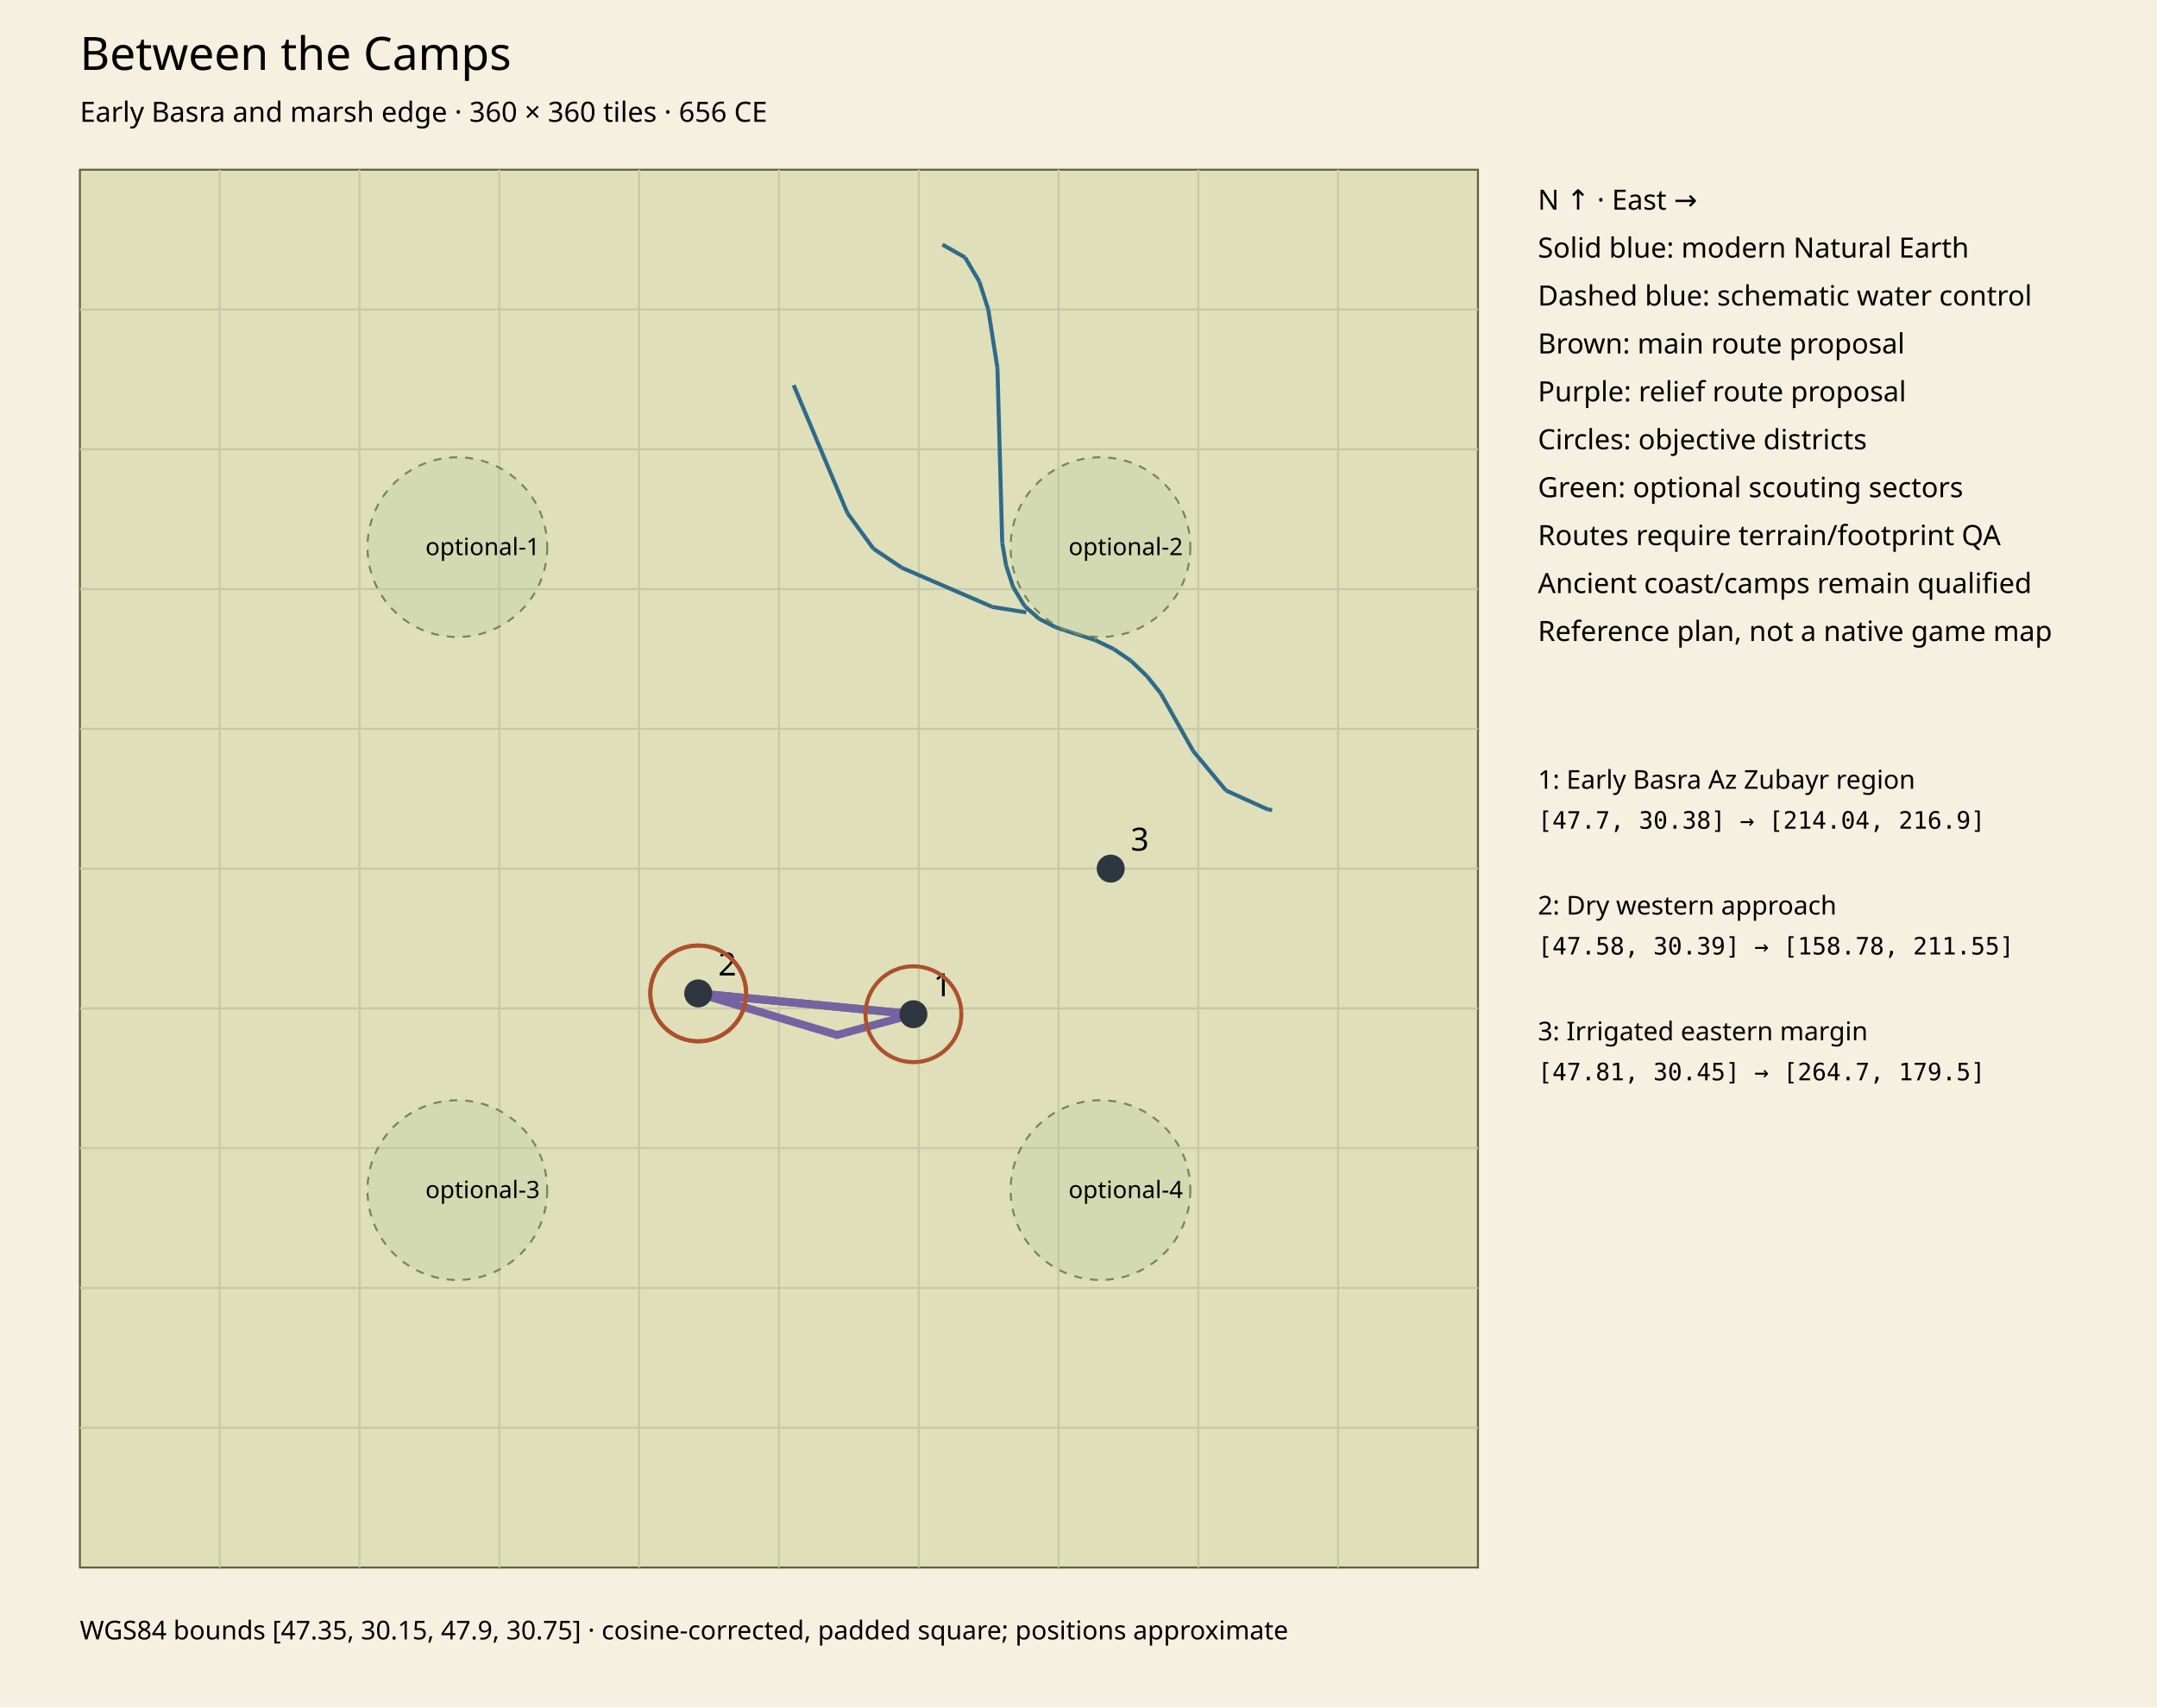
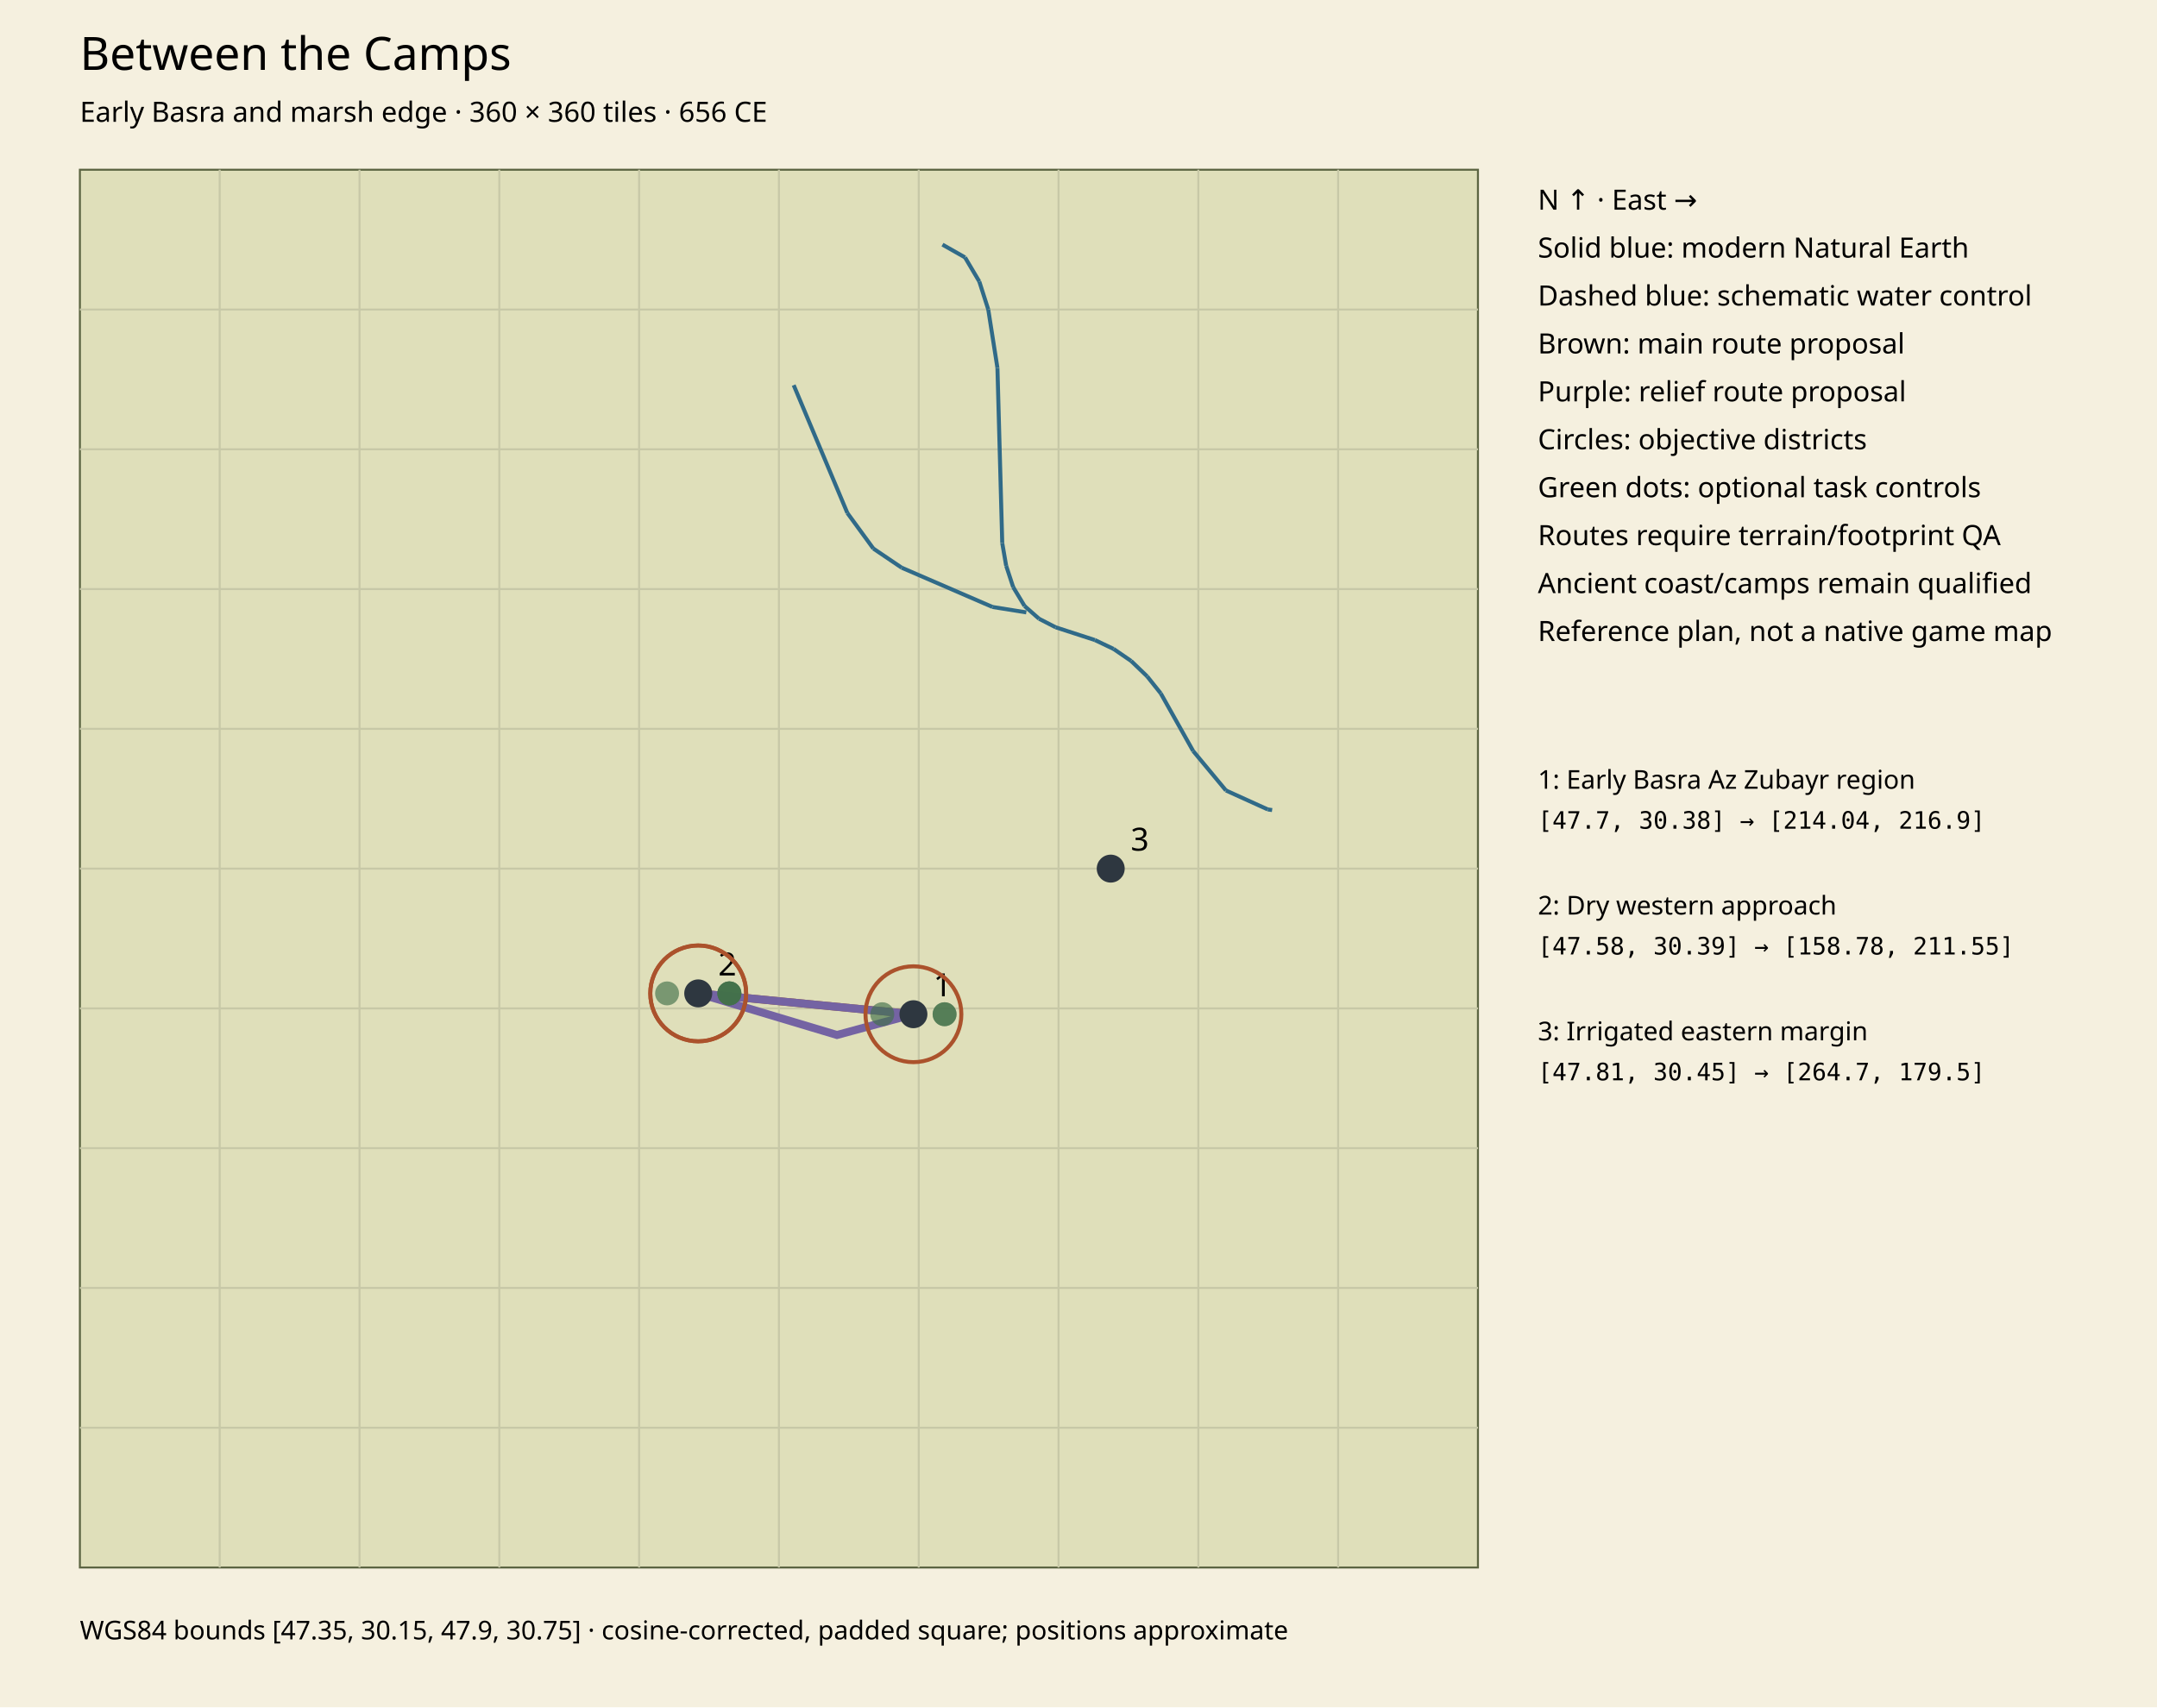
<svg xmlns="http://www.w3.org/2000/svg" viewBox="0 0 1080 855" role="img" aria-label="Between the Camps: geographic design controls">
  <rect width="1080" height="855" fill="#f5f0df" />
  <text x="40" y="35" font-family="sans-serif" font-size="23">Between the Camps</text>
  <text x="40" y="61" font-family="sans-serif" font-size="14">Early Basra and marsh edge · 360 × 360 tiles · 656 CE</text>
  <rect x="40" y="85" width="700" height="700" fill="#dfdfba" stroke="#5c6542" />
  <path d="M 110 85 V785 M40 155 H740" stroke="#c7c8a7" fill="none" />
  <path d="M 180 85 V785 M40 225 H740" stroke="#c7c8a7" fill="none" />
  <path d="M 250 85 V785 M40 295 H740" stroke="#c7c8a7" fill="none" />
  <path d="M 320 85 V785 M40 365 H740" stroke="#c7c8a7" fill="none" />
  <path d="M 390 85 V785 M40 435 H740" stroke="#c7c8a7" fill="none" />
  <path d="M 460 85 V785 M40 505 H740" stroke="#c7c8a7" fill="none" />
  <path d="M 530 85 V785 M40 575 H740" stroke="#c7c8a7" fill="none" />
  <path d="M 600 85 V785 M40 645 H740" stroke="#c7c8a7" fill="none" />
  <path d="M 670 85 V785 M40 715 H740" stroke="#c7c8a7" fill="none" />
  <polyline points="397.39,192.87 424.28,256.92" fill="none" stroke="#306a88" stroke-width="2" />
  <polyline points="424.28,256.92 437.28,274.72" fill="none" stroke="#306a88" stroke-width="2" />
  <polyline points="437.28,274.72 451.46,284.30" fill="none" stroke="#306a88" stroke-width="2" />
  <polyline points="451.46,284.30 496.93,303.97" fill="none" stroke="#306a88" stroke-width="2" />
  <polyline points="496.93,303.97 513.87,306.68" fill="none" stroke="#306a88" stroke-width="2" />
  <polyline points="471.89,122.50 483.18,128.91" fill="none" stroke="#306a88" stroke-width="2" />
  <polyline points="483.18,128.91 490.34,141.00" fill="none" stroke="#306a88" stroke-width="2" />
  <polyline points="490.34,141.00 494.81,154.98" fill="none" stroke="#306a88" stroke-width="2" />
  <polyline points="494.81,154.98 499.41,184.23" fill="none" stroke="#306a88" stroke-width="2" />
  <polyline points="499.41,184.23 501.82,271.97" fill="none" stroke="#306a88" stroke-width="2" />
  <polyline points="501.82,271.97 503.79,283.36" fill="none" stroke="#306a88" stroke-width="2" />
  <polyline points="503.79,283.36 507.30,294.04" fill="none" stroke="#306a88" stroke-width="2" />
  <polyline points="507.30,294.04 513.00,303.50" fill="none" stroke="#306a88" stroke-width="2" />
  <polyline points="513.00,303.50 520.23,309.86" fill="none" stroke="#306a88" stroke-width="2" />
  <polyline points="520.23,309.86 528.56,314.15" fill="none" stroke="#306a88" stroke-width="2" />
  <polyline points="528.56,314.15 548.23,320.54" fill="none" stroke="#306a88" stroke-width="2" />
  <polyline points="548.23,320.54 557.57,324.99" fill="none" stroke="#306a88" stroke-width="2" />
  <polyline points="557.57,324.99 566.35,331.01" fill="none" stroke="#306a88" stroke-width="2" />
  <polyline points="566.35,331.01 574.38,338.72" fill="none" stroke="#306a88" stroke-width="2" />
  <polyline points="574.38,338.72 581.18,347.24" fill="none" stroke="#306a88" stroke-width="2" />
  <polyline points="581.18,347.24 597.41,376.11" fill="none" stroke="#306a88" stroke-width="2" />
  <polyline points="597.41,376.11 613.84,395.87" fill="none" stroke="#306a88" stroke-width="2" />
  <polyline points="613.84,395.87 634.75,405.36" fill="none" stroke="#306a88" stroke-width="2" />
  <polyline points="634.75,405.36 636.95,405.67" fill="none" stroke="#306a88" stroke-width="2" />
  <polyline points="349.60,497.49 457.35,507.92 349.60,497.49" fill="none" stroke="#94542f" stroke-width="4" />
  <polyline points="349.60,497.49 419.07,518.32 457.35,507.92 349.60,497.49" fill="none" stroke="#7463a3" stroke-width="4" />
-   <circle cx="229.00" cy="274.00" r="45" fill="#b6c997" fill-opacity=".3" stroke="#75875a" stroke-dasharray="4 4" />
-   <text x="213.00" y="278.00" font-family="sans-serif" font-size="12">optional-1</text>
-   <circle cx="551.00" cy="274.00" r="45" fill="#b6c997" fill-opacity=".3" stroke="#75875a" stroke-dasharray="4 4" />
-   <text x="535.00" y="278.00" font-family="sans-serif" font-size="12">optional-2</text>
-   <circle cx="229.00" cy="596.00" r="45" fill="#b6c997" fill-opacity=".3" stroke="#75875a" stroke-dasharray="4 4" />
-   <text x="213.00" y="600.00" font-family="sans-serif" font-size="12">optional-3</text>
-   <circle cx="551.00" cy="596.00" r="45" fill="#b6c997" fill-opacity=".3" stroke="#75875a" stroke-dasharray="4 4" />
-   <text x="535.00" y="600.00" font-family="sans-serif" font-size="12">optional-4</text>
+   <circle cx="365.20" cy="497.49" r="6" fill="#43714b" fill-opacity=".65" />
+   <circle cx="441.75" cy="507.92" r="6" fill="#43714b" fill-opacity=".65" />
+   <circle cx="472.95" cy="507.92" r="6" fill="#43714b" fill-opacity=".65" />
+   <circle cx="365.20" cy="497.49" r="6" fill="#43714b" fill-opacity=".65" />
+   <circle cx="365.20" cy="497.49" r="6" fill="#43714b" fill-opacity=".65" />
+   <circle cx="472.95" cy="507.92" r="6" fill="#43714b" fill-opacity=".65" />
+   <circle cx="334.00" cy="497.49" r="6" fill="#43714b" fill-opacity=".65" />
+   <circle cx="365.20" cy="497.49" r="6" fill="#43714b" fill-opacity=".65" />
  <circle cx="457.35" cy="507.92" r="7" fill="#2e3740" />
  <text x="467.35" y="498.92" font-family="sans-serif" font-size="16">1</text>
  <circle cx="349.60" cy="497.49" r="7" fill="#2e3740" />
  <text x="359.60" y="488.49" font-family="sans-serif" font-size="16">2</text>
  <circle cx="556.13" cy="435.00" r="7" fill="#2e3740" />
  <text x="566.13" y="426.00" font-family="sans-serif" font-size="16">3</text>
  <circle cx="349.60" cy="497.49" r="24" fill="none" stroke="#ab522c" stroke-width="2" />
  <circle cx="457.35" cy="507.92" r="24" fill="none" stroke="#ab522c" stroke-width="2" />
  <circle cx="349.60" cy="497.49" r="24" fill="none" stroke="#ab522c" stroke-width="2" />
  <text x="770" y="105" font-family="sans-serif" font-size="14">N ↑ · East →</text>
  <text x="770" y="129" font-family="sans-serif" font-size="14">Solid blue: modern Natural Earth</text>
  <text x="770" y="153" font-family="sans-serif" font-size="14">Dashed blue: schematic water control</text>
  <text x="770" y="177" font-family="sans-serif" font-size="14">Brown: main route proposal</text>
  <text x="770" y="201" font-family="sans-serif" font-size="14">Purple: relief route proposal</text>
  <text x="770" y="225" font-family="sans-serif" font-size="14">Circles: objective districts</text>
-   <text x="770" y="249" font-family="sans-serif" font-size="14">Green: optional scouting sectors</text>
+   <text x="770" y="249" font-family="sans-serif" font-size="14">Green dots: optional task controls</text>
  <text x="770" y="273" font-family="sans-serif" font-size="14">Routes require terrain/footprint QA</text>
  <text x="770" y="297" font-family="sans-serif" font-size="14">Ancient coast/camps remain qualified</text>
  <text x="770" y="321" font-family="sans-serif" font-size="14">Reference plan, not a native game map</text>
  <text x="770" y="395" font-family="sans-serif" font-size="13">1: Early Basra Az Zubayr region</text>
  <text x="770" y="415" font-family="monospace" font-size="12">[47.7, 30.38] → [214.04, 216.9]</text>
  <text x="770" y="458" font-family="sans-serif" font-size="13">2: Dry western approach</text>
  <text x="770" y="478" font-family="monospace" font-size="12">[47.58, 30.39] → [158.78, 211.55]</text>
  <text x="770" y="521" font-family="sans-serif" font-size="13">3: Irrigated eastern margin</text>
  <text x="770" y="541" font-family="monospace" font-size="12">[47.81, 30.45] → [264.7, 179.5]</text>
  <text x="40" y="821" font-family="sans-serif" font-size="13">WGS84 bounds [47.35, 30.15, 47.9, 30.75] · cosine-corrected, padded square; positions approximate</text>
</svg>
